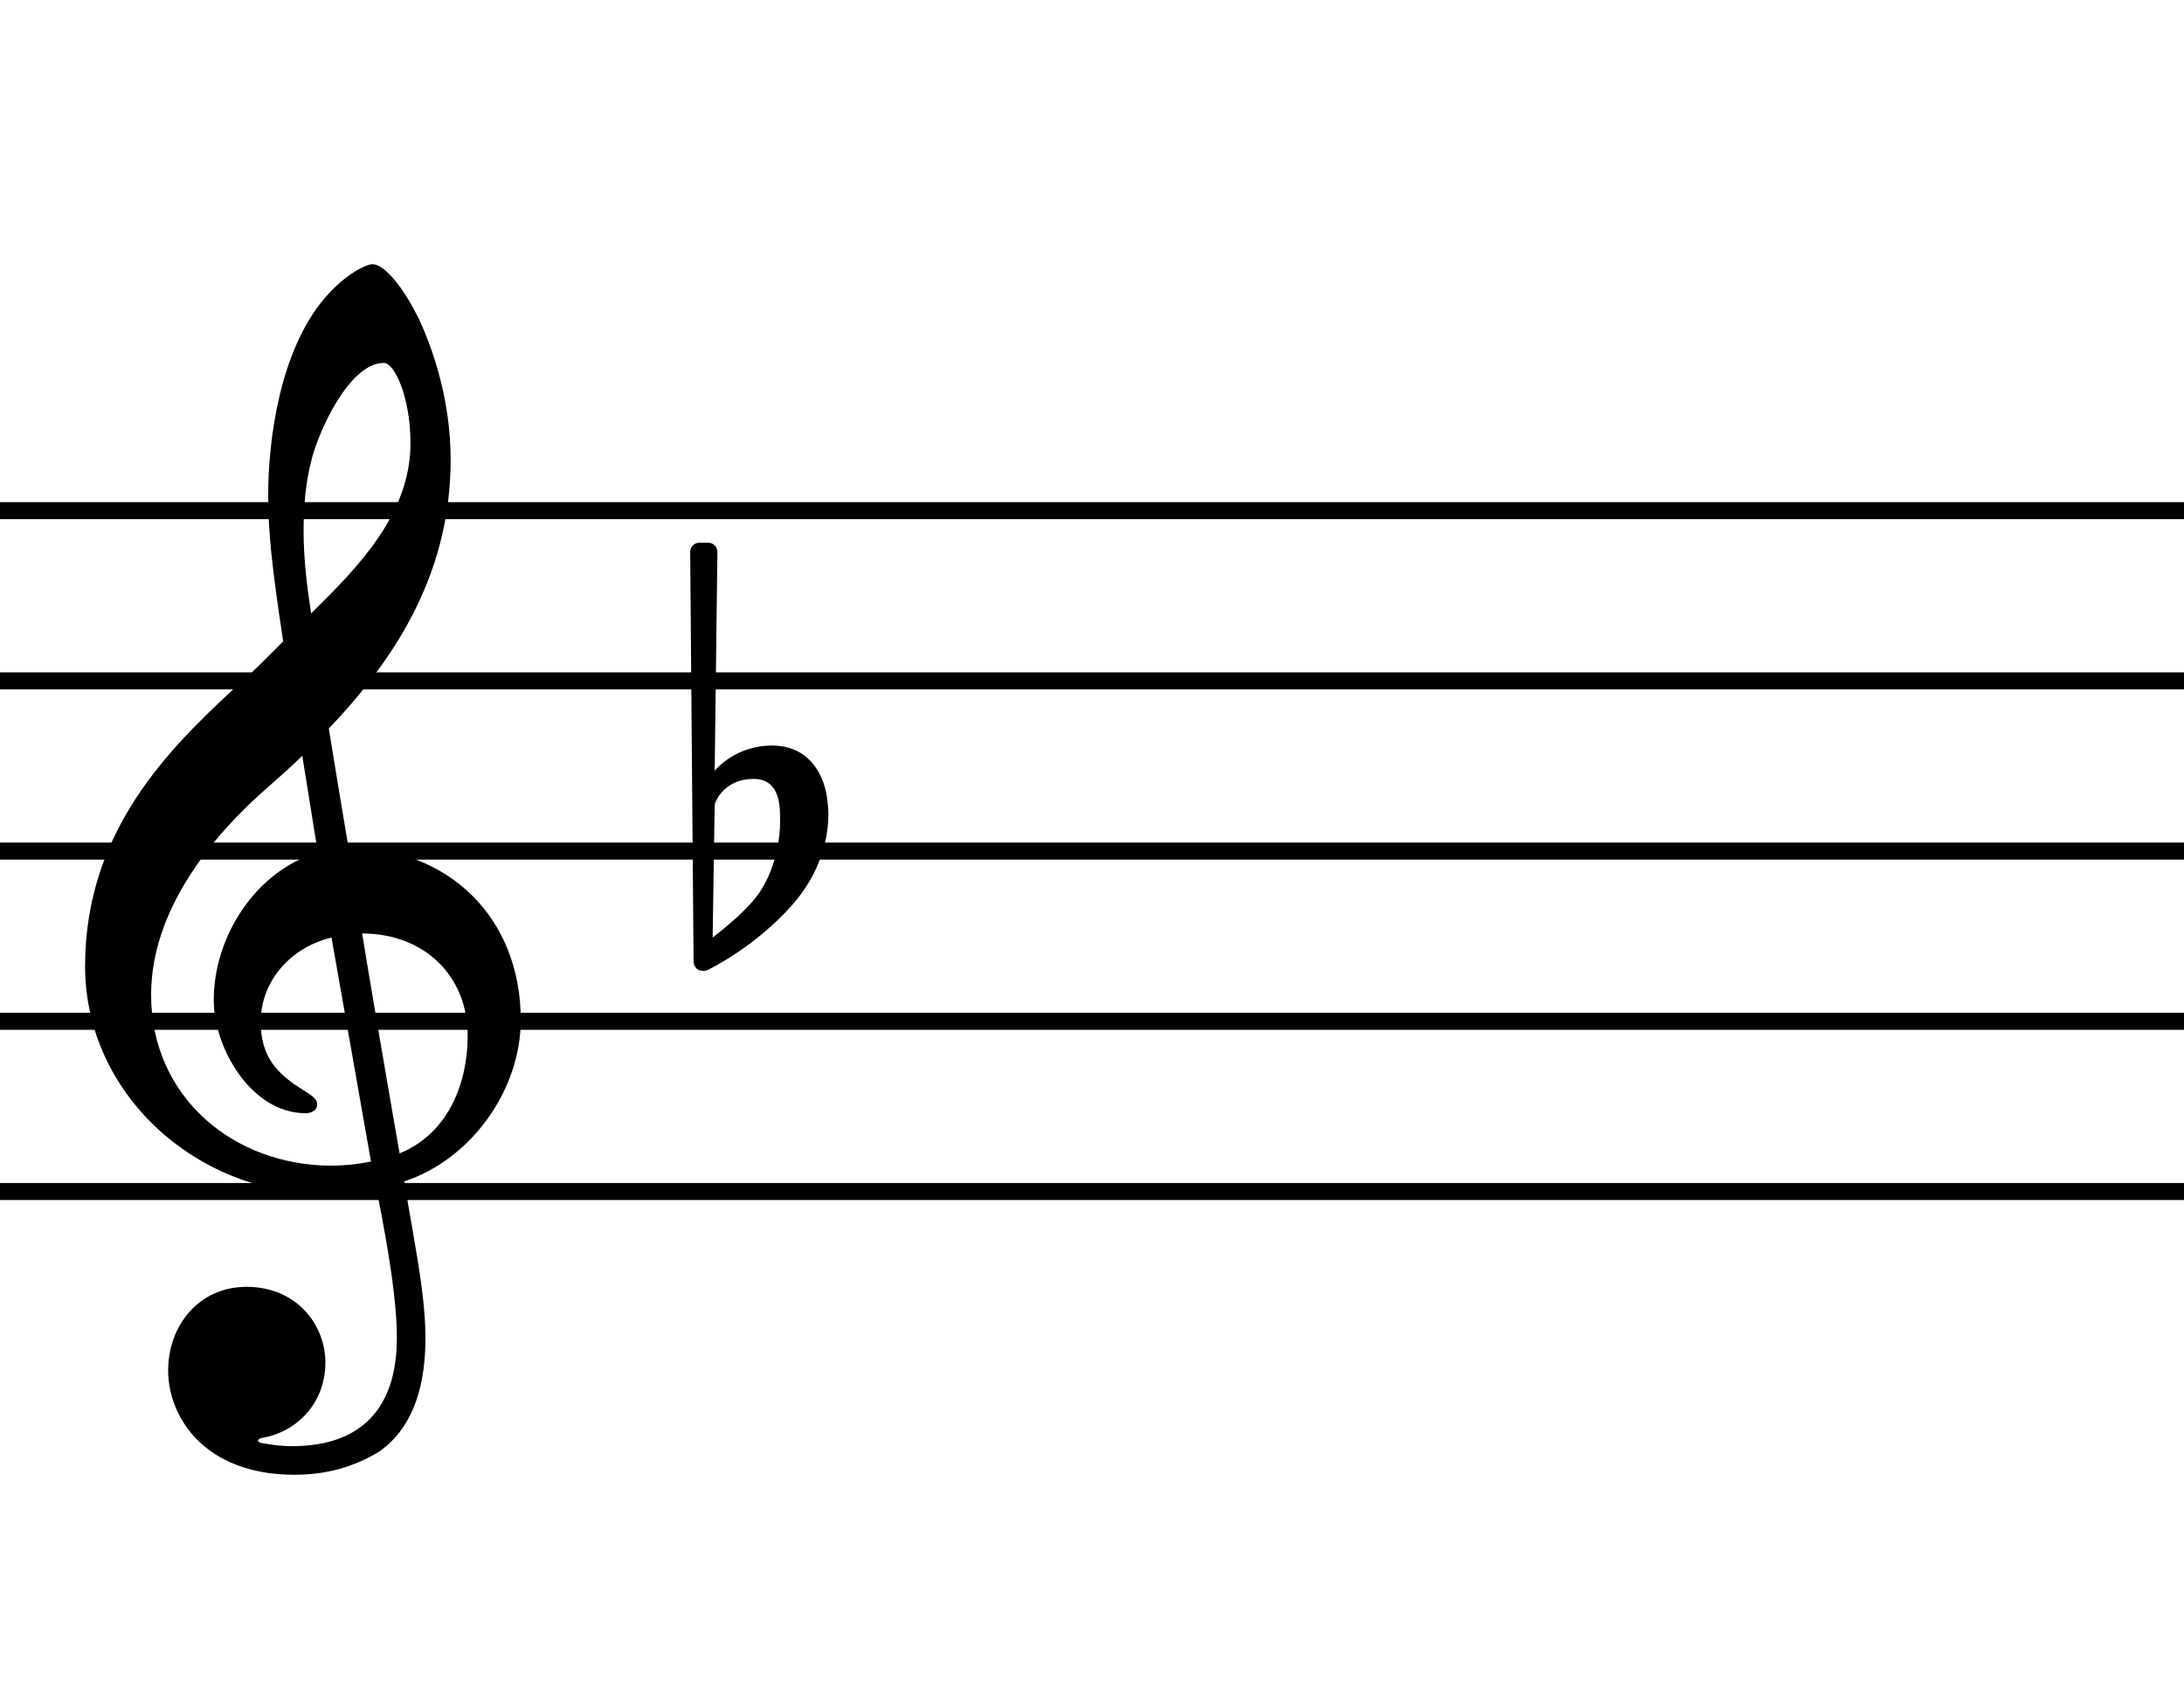
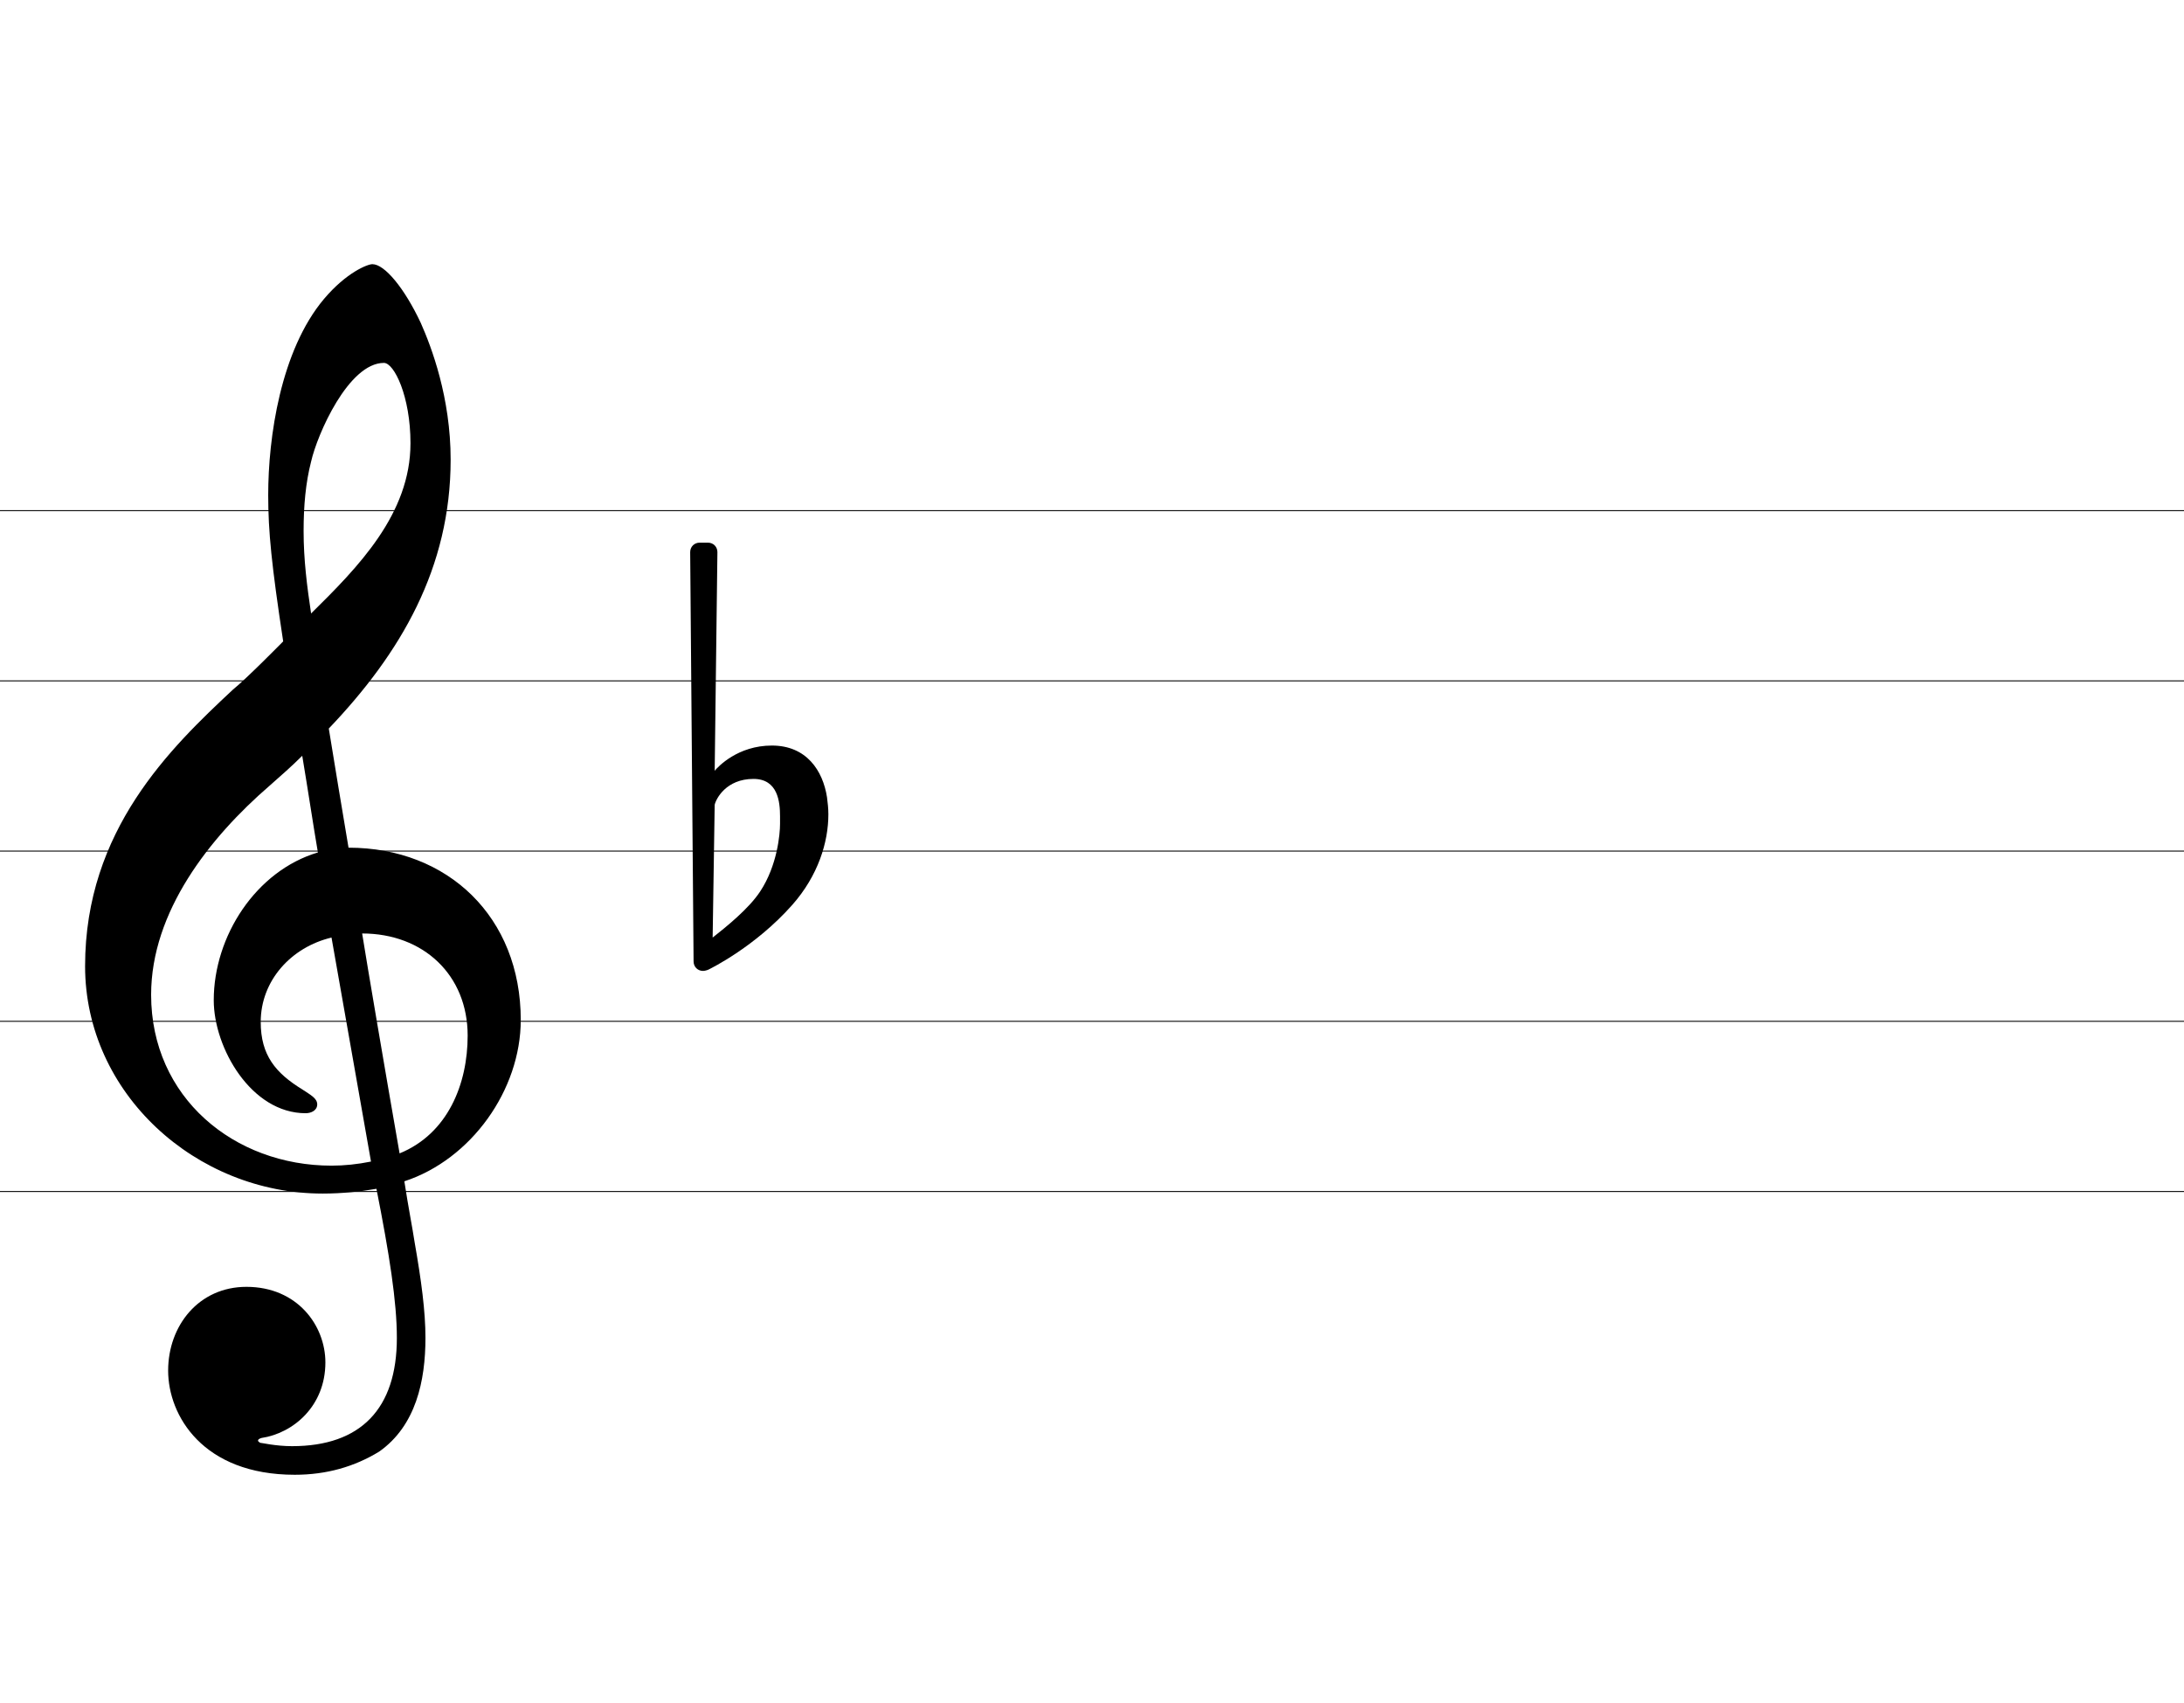
<svg xmlns="http://www.w3.org/2000/svg" xmlns:xlink="http://www.w3.org/1999/xlink" width="231px" height="180px" version="1.1" overflow="visible">
  <defs>
    <symbol id="E050-tmocyp" viewBox="0 0 1000 1000" overflow="inherit">
      <path transform="scale(1,-1)" d="M562 -21c0 89 -65 150 -155 150c7 -44 34 -203 55 -323c71 29 100 102 100 173zM420 -206l-58 329c-59 -14 -104 -63 -104 -124c0 -49 22 -75 61 -99c12 -8 22 -13 22 -22s-9 -13 -17 -13c-80 0 -135 96 -135 166c0 94 62 190 153 217c-7 41 -14 88 -23 142 c-15 -15 -31 -29 -48 -44c-88 -76 -174 -185 -174 -307c0 -151 122 -251 265 -251c19 0 38 2 58 6zM332 822c-8 -31 -11 -65 -11 -102c0 -42 5 -81 11 -121c69 68 146 146 146 250c0 69 -24 118 -39 118c-52 0 -98 -105 -107 -145zM122 -513c0 66 45 123 115 123 c75 0 116 -57 116 -111c0 -64 -47 -104 -94 -111c-3 -1 -5 -2 -5 -4c0 -1 2 -2 3 -3c2 0 23 -5 47 -5c101 0 154 55 154 159c0 53 -11 123 -30 219c-23 -4 -50 -7 -79 -7c-186 0 -349 147 -349 334c0 200 126 321 217 406c21 17 73 70 74 71c-17 112 -22 161 -22 215 c0 84 18 212 82 288c33 39 64 51 71 51c18 0 47 -35 71 -86c16 -36 44 -110 44 -201c0 -159 -73 -284 -179 -395c9 -56 19 -115 29 -175c146 0 253 -102 253 -253c0 -103 -73 -205 -171 -237c6 -39 12 -69 15 -89c10 -57 16 -102 16 -141c0 -63 -14 -129 -68 -167 c-36 -22 -77 -34 -124 -34c-135 0 -186 87 -186 153z" />
    </symbol>
    <symbol id="E260-tmocyp" viewBox="0 0 1000 1000" overflow="inherit">
      <path transform="scale(1,-1)" d="M201 79c1 -8 2 -16 2 -25c0 -41 -15 -90 -53 -133c-54 -61 -119 -93 -123 -95c-2 -1 -6 -2 -8 -2c-8 0 -14 6 -14 14l-5 601c0 8 6 14 14 14h12c8 0 14 -6 14 -14l-4 -321c5 6 34 37 84 37c51 0 75 -37 81 -76zM132 40v11c0 21 -3 55 -39 55c-40 0 -55 -29 -57 -38 l-3 -195c19 15 53 42 70 68c25 38 29 84 29 99z" />
    </symbol>
  </defs>
  <style type="text/css">g.page-margin{font-family:Times;} g.ending, g.fing, g.reh, g.tempo{font-weight:bold;} g.dir, g.dynam, g.mNum{font-style:italic;} g.label{font-weight:normal;}</style>
-   <svg class="definition-scale" color="black" viewBox="0 0 2310 1800">
-     <g class="page-margin" transform="translate(0, 0)">
-       <g id="m79vaqs" class="mdiv pageMilestone" />
-       <g id="scg6ini" class="score pageMilestone" />
-       <g id="s2ws2m0" class="system">
-         <g id="ss18m6f" class="section systemMilestone" />
-         <g id="sirnw0q" class="staff">
-           <path d="M0 540 L2316 540" stroke="currentColor" stroke-width="18" />
-           <path d="M0 720 L2316 720" stroke="currentColor" stroke-width="18" />
-           <path d="M0 900 L2316 900" stroke="currentColor" stroke-width="18" />
-           <path d="M0 1080 L2316 1080" stroke="currentColor" stroke-width="18" />
-           <path d="M0 1260 L2316 1260" stroke="currentColor" stroke-width="18" />
-           <g id="cihf4cp" class="clef">
+   <svg className="definition-scale" color="black" viewBox="0 0 2310 1800">
+     <g className="page-margin" transform="translate(0, 0)">
+       <g id="m79vaqs" className="mdiv pageMilestone" />
+       <g id="scg6ini" className="score pageMilestone" />
+       <g id="s2ws2m0" className="system">
+         <g id="ss18m6f" className="section systemMilestone" />
+         <g id="sirnw0q" className="staff">
+           <path d="M0 540 L2316 540" stroke="currentColor" strokeWidth="18" />
+           <path d="M0 720 L2316 720" stroke="currentColor" strokeWidth="18" />
+           <path d="M0 900 L2316 900" stroke="currentColor" strokeWidth="18" />
+           <path d="M0 1080 L2316 1080" stroke="currentColor" strokeWidth="18" />
+           <path d="M0 1260 L2316 1260" stroke="currentColor" strokeWidth="18" />
+           <g id="cihf4cp" className="clef">
            <use xlink:href="#E050-tmocyp" x="90" y="1080" height="720px" width="720px" />
          </g>
-           <g id="k529aa2" class="keySig">
+           <g id="k529aa2" className="keySig">
            <use xlink:href="#E260-tmocyp" x="730" y="900" height="720px" width="720px" />
          </g>
-           <g id="lsbego7" class="layer" />
+           <g id="lsbego7" className="layer" />
        </g>
-         <g id="suc1ify" class="systemMilestoneEnd ss18m6f" />
+         <g id="suc1ify" className="systemMilestoneEnd ss18m6f" />
      </g>
-       <g id="p7m3r51" class="pageMilestoneEnd scg6ini" />
-       <g id="p6g4oja" class="pageMilestoneEnd m79vaqs" />
-       <g id="peub12d" class="pgHead autogenerated" />
+       <g id="p7m3r51" className="pageMilestoneEnd scg6ini" />
+       <g id="p6g4oja" className="pageMilestoneEnd m79vaqs" />
+       <g id="peub12d" className="pgHead autogenerated" />
    </g>
  </svg>
</svg>
